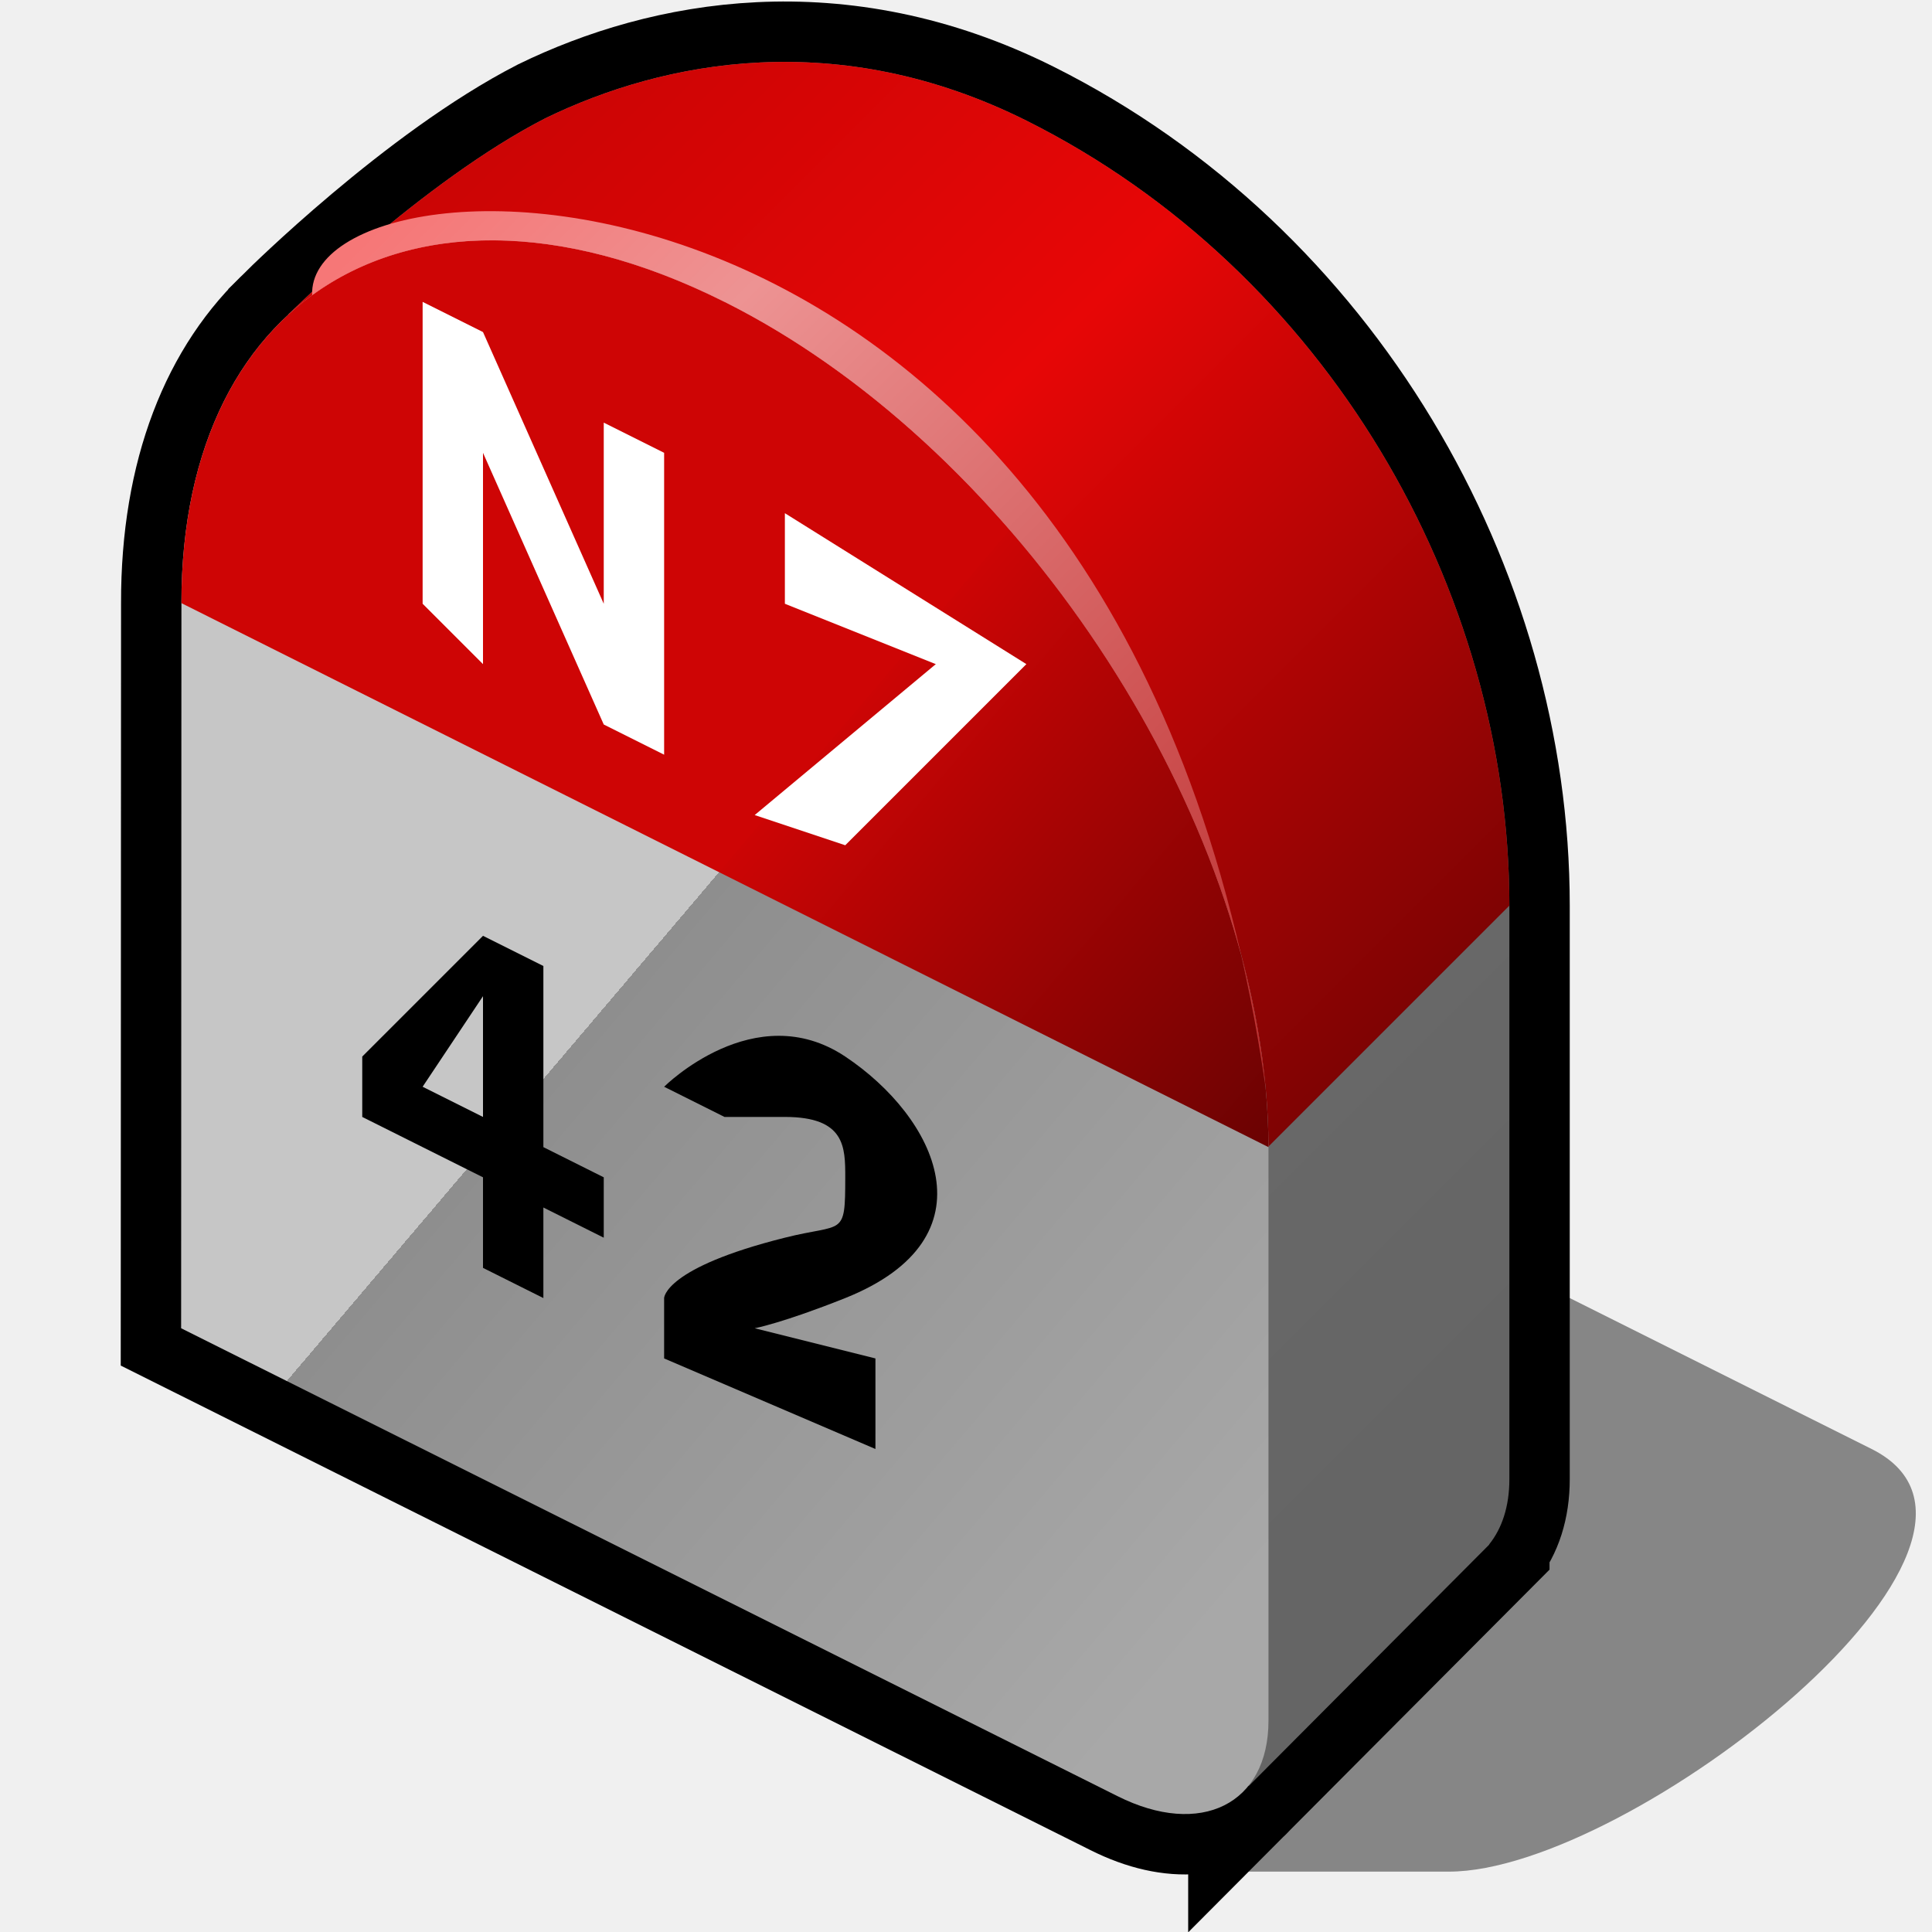
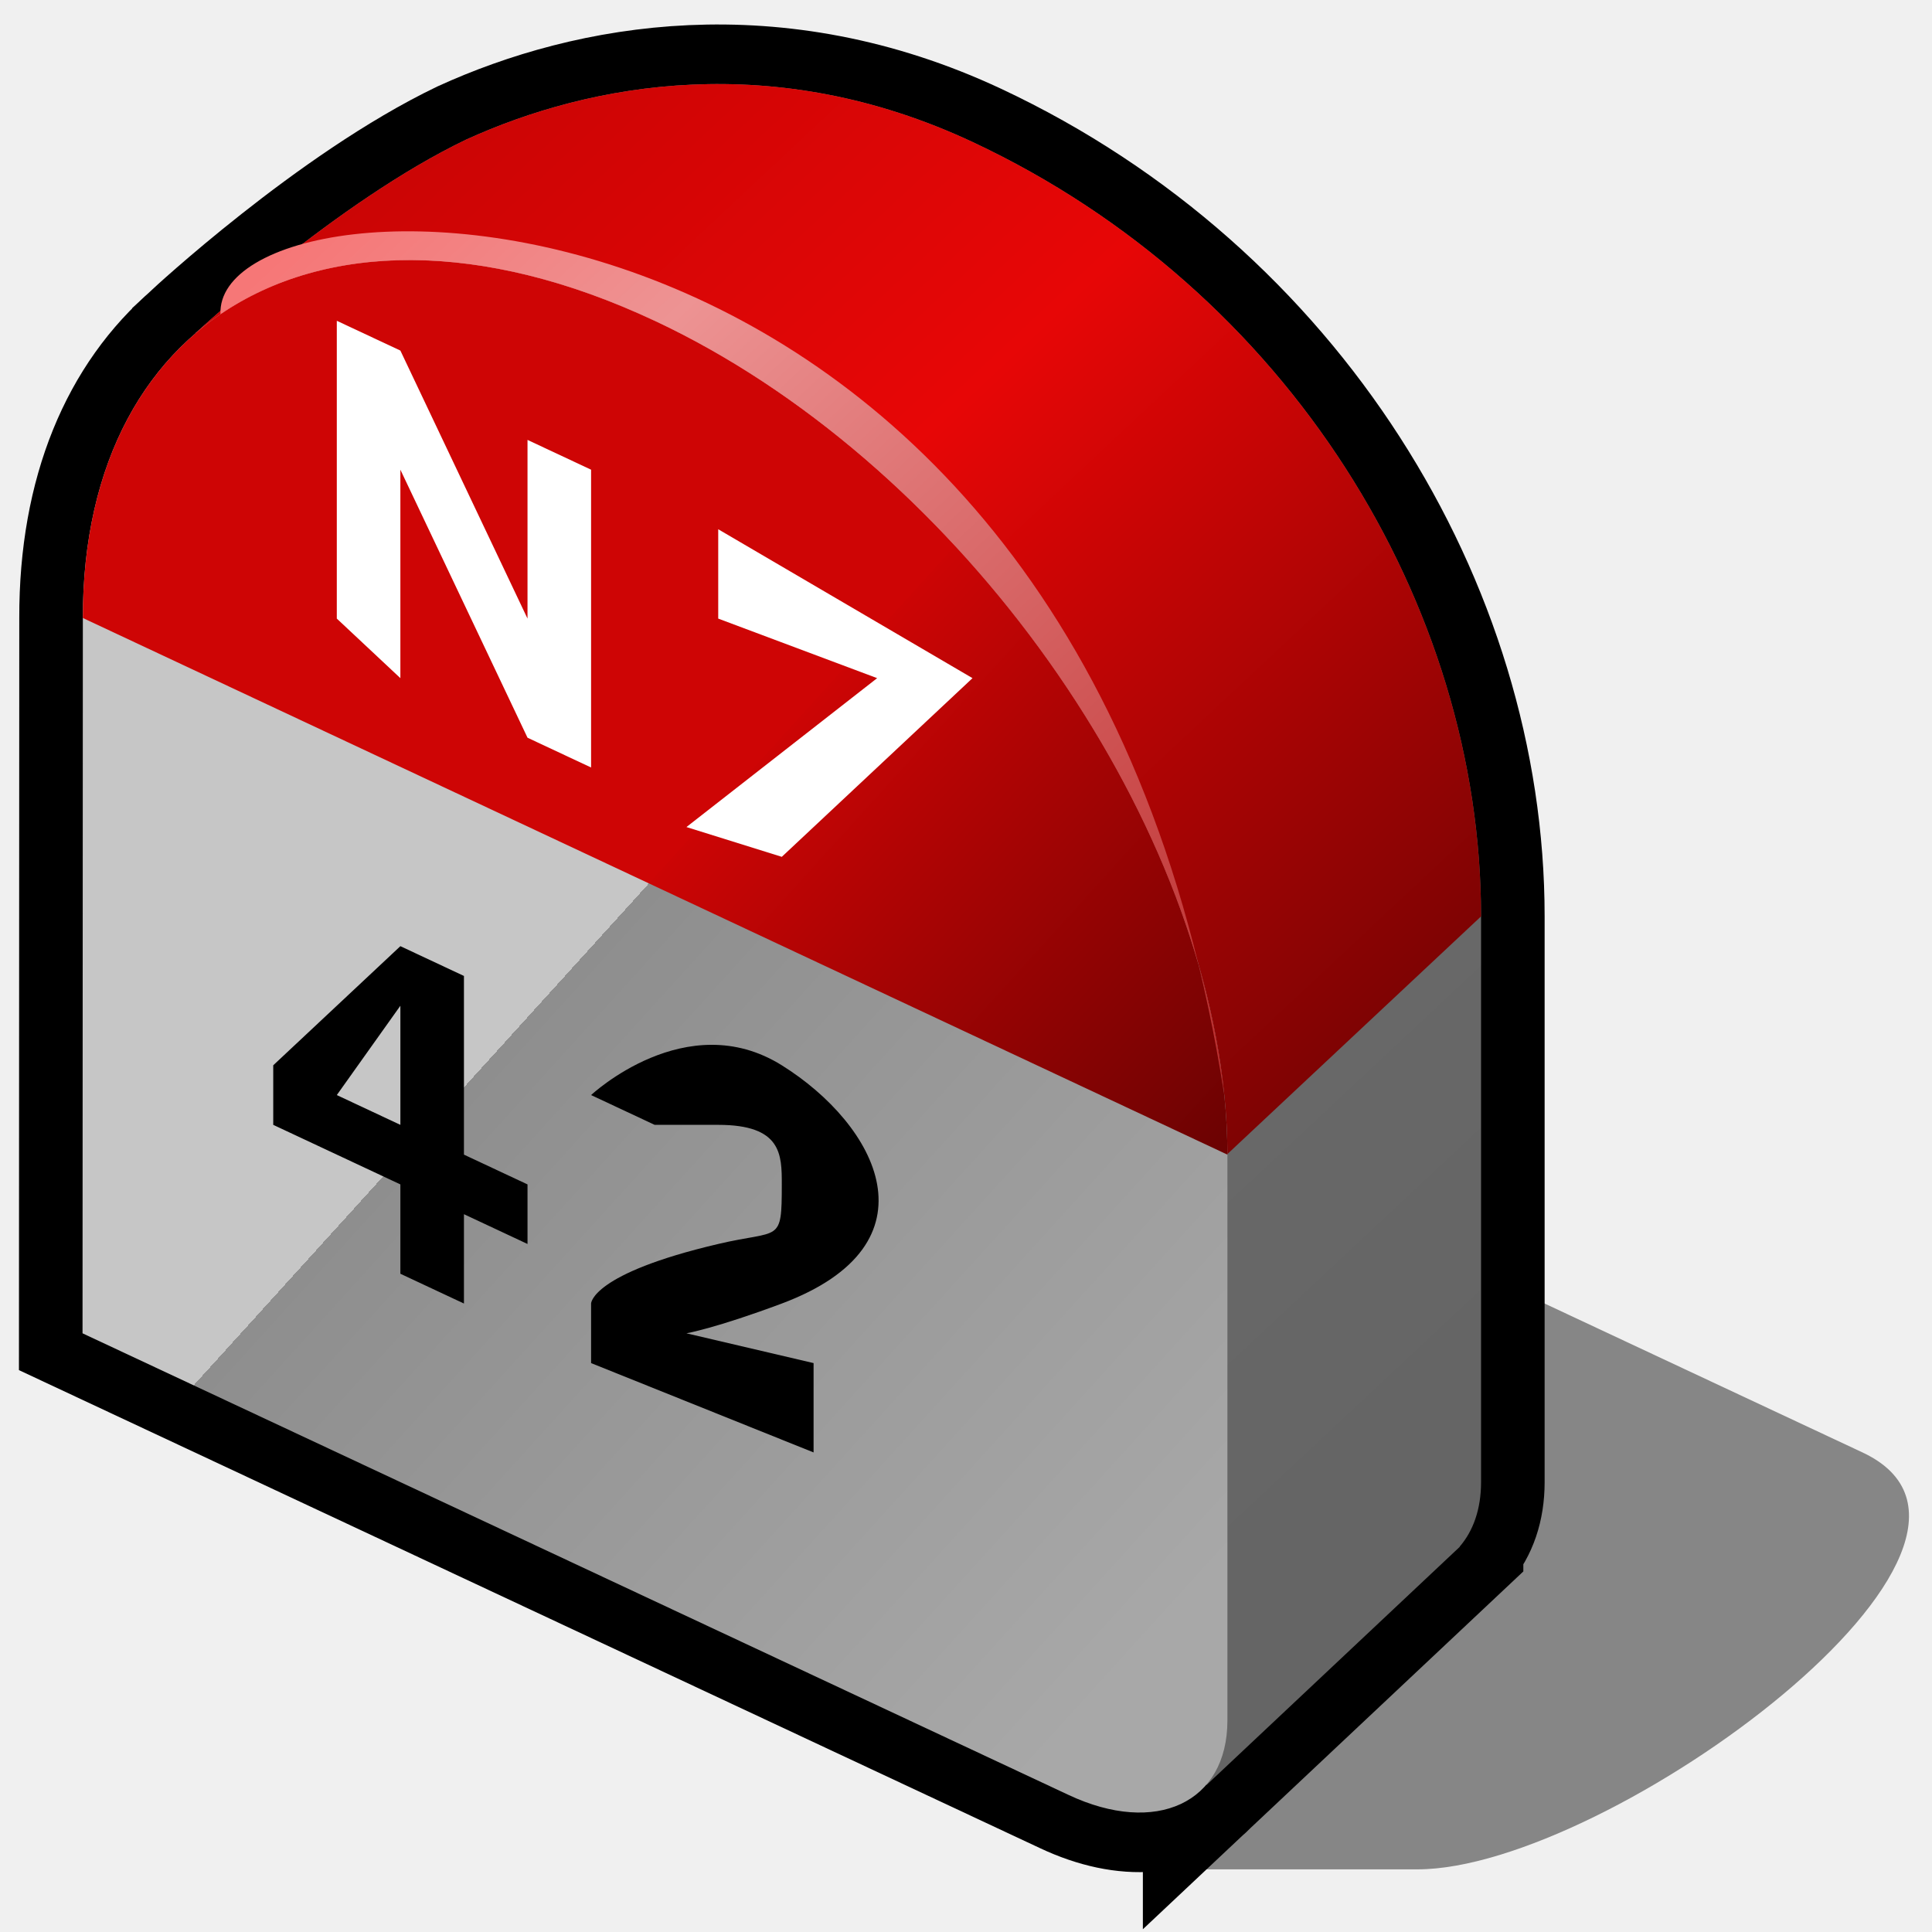
- <svg xmlns="http://www.w3.org/2000/svg" version="1.1" width="64" height="64" color-interpolation="linearRGB">
-   <g>
-     <path style="fill:#000000; fill-opacity:0.443" d="M62 50L50 44L40 64H48C54 64 68 53 62 50z" transform="matrix(1,0,0,1,0,-2)" />
-     <path style="fill:none; stroke:#000000; stroke-width:4" d="M49.33 51.17V51.16C49.75 50.64 50 49.91 50 49V30C50 19.52 43.94 8.97 34.01 4C27.77 0.88 22 2 18.06 3.92C14 6 9.56 10.41 9.56 10.41V10.42C7.32 12.46 6 15.72 6.01 19.98L6 44L37.02 59.5C38.87 60.43 40.48 60.23 41.36 59.16V59.17L49.33 51.17z" />
+ <svg xmlns="http://www.w3.org/2000/svg" version="1.1" width="28" height="28" color-interpolation="linearRGB" id="svg57">
+   <defs id="defs61" />
+   <g id="g55" transform="matrix(0.4606487,0,0,0.4315938,-1.567831,0.3332165)">
+     <path style="fill:#000000;fill-opacity:0.443" d="M 62,50 50,44 40,64 h 8 c 6,0 20,-11 14,-14 z" transform="translate(0,-2)" id="path2" />
+     <path style="fill:none;stroke:#000000;stroke-width:4" d="M 49.33,51.17 V 51.16 C 49.75,50.64 50,49.91 50,49 V 30 C 50,19.52 43.94,8.97 34.01,4 27.77,0.88 22,2 18.06,3.92 14,6 9.56,10.41 9.56,10.41 v 0.01 C 7.32,12.46 6,15.72 6.01,19.98 L 6,44 37.02,59.5 c 1.85,0.93 3.46,0.73 4.34,-0.34 v 0.01 z" id="path4" />
    <linearGradient id="gradient0" gradientUnits="userSpaceOnUse" x1="66" y1="-83.76" x2="122.5" y2="-27.25">
-       <stop offset="0.323" stop-color="#8e8787" />
-       <stop offset="0.567" stop-color="#6e6e6e" />
-       <stop offset="1" stop-color="#656565" />
+       <stop offset="0.323" stop-color="#8e8787" id="stop6" />
+       <stop offset="0.567" stop-color="#6e6e6e" id="stop8" />
+       <stop offset="1" stop-color="#656565" id="stop10" />
    </linearGradient>
-     <path style="fill:url(#gradient0)" d="M49.33 51.17V51.16C49.75 50.64 50 49.91 50 49V30C50 19.52 43.94 8.97 34.01 4C27.77 0.88 22 2 18.06 3.92C14 6 9.56 10.41 9.56 10.41V10.42L41.36 59.16V59.17L49.33 51.17z" />
+     <path style="fill:url(#gradient0)" d="M 49.33,51.17 V 51.16 C 49.75,50.64 50,49.91 50,49 V 30 C 50,19.52 43.94,8.97 34.01,4 27.77,0.88 22,2 18.06,3.92 14,6 9.56,10.41 9.56,10.41 v 0.01 l 31.8,48.74 v 0.01 z" id="path13" />
    <linearGradient id="gradient1" gradientUnits="userSpaceOnUse" x1="66" y1="-83.76" x2="122.5" y2="-27.25">
-       <stop offset="0.323" stop-color="#c90505" />
-       <stop offset="0.567" stop-color="#e70606" />
-       <stop offset="1" stop-color="#500202" />
+       <stop offset="0.323" stop-color="#c90505" id="stop15" />
+       <stop offset="0.567" stop-color="#e70606" id="stop17" />
+       <stop offset="1" stop-color="#500202" id="stop19" />
    </linearGradient>
-     <path style="fill:url(#gradient1)" d="M50 30C50 19.52 43.94 8.97 34.01 4C27.77 0.88 22 2 18.06 3.92C14 6 9.56 10.41 9.56 10.41V10.42L42 38L50 30z" />
+     <path style="fill:url(#gradient1)" d="M 50,30 C 50,19.52 43.94,8.97 34.01,4 27.77,0.88 22,2 18.06,3.92 14,6 9.56,10.41 9.56,10.41 v 0.01 L 42,38 Z" id="path22" />
    <linearGradient id="gradient2" gradientUnits="userSpaceOnUse" x1="63.39" y1="-60.15" x2="106.23" y2="-23.76">
-       <stop offset="0.489" stop-color="#c6c6c6" />
-       <stop offset="0" stop-color="#8e8e8e" />
-       <stop offset="1" stop-color="#a8a8a8" />
+       <stop offset="0.489" stop-color="#c6c6c6" id="stop24" />
+       <stop offset="0" stop-color="#8e8e8e" id="stop26" />
+       <stop offset="1" stop-color="#a8a8a8" id="stop28" />
    </linearGradient>
-     <path style="fill:url(#gradient2)" d="M24 10C14.06 5.01 6 9.48 6.01 19.98L6 44L37.02 59.5C39.77 60.88 42.02 59.77 42.02 57V38C42 27.52 33.94 14.97 24.01 10H24z" />
+     <path style="fill:url(#gradient2)" d="M 24,10 C 14.06,5.01 6,9.48 6.01,19.98 L 6,44 37.02,59.5 c 2.75,1.38 5,0.27 5,-2.5 V 38 C 42,27.52 33.94,14.97 24.01,10 Z" id="path31" />
    <linearGradient id="gradient3" gradientUnits="userSpaceOnUse" x1="63.39" y1="-60.15" x2="106.23" y2="-23.76">
-       <stop offset="0.489" stop-color="#ce0505" />
-       <stop offset="0" stop-color="#cc0505" />
-       <stop offset="1" stop-color="#3e0101" />
+       <stop offset="0.489" stop-color="#ce0505" id="stop33" />
+       <stop offset="0" stop-color="#cc0505" id="stop35" />
+       <stop offset="1" stop-color="#3e0101" id="stop37" />
    </linearGradient>
-     <path style="fill:url(#gradient3)" d="M24 10C14.06 5.01 6 9.48 6.01 19.98L42.02 38C42 27.52 33.94 14.97 24.01 10H24z" />
+     <path style="fill:url(#gradient3)" d="M 24,10 C 14.06,5.01 6,9.48 6.01,19.98 L 42.02,38 C 42,27.52 33.94,14.97 24.01,10 Z" id="path40" />
    <linearGradient id="gradient4" gradientUnits="userSpaceOnUse" x1="15.05" y1="4.93" x2="44.02" y2="33.9">
-       <stop offset="0" stop-color="#f67777" />
-       <stop offset="0.25" stop-color="#ed9393" />
-       <stop offset="1" stop-color="#bc2d2d" />
+       <stop offset="0" stop-color="#f67777" id="stop42" />
+       <stop offset="0.25" stop-color="#ed9393" id="stop44" />
+       <stop offset="1" stop-color="#bc2d2d" id="stop46" />
    </linearGradient>
-     <path style="fill:url(#gradient4)" d="M24 10H24C33.31 14.66 40.97 25.97 41.92 36C37.25 3.62 10.12 4.5 10.34 9.78C13.64 7.38 18.53 7.26 24 10H24z" />
-     <path style="fill:#ffffff" d="M14 20V10L16 11L20 20V14L22 15V25L20 24L16 15V22L14 20z            M26 17L34 22L28 28L25 27L31 22L26 20V17z" />
-     <path style="fill:#000000" d="M16 31L18 32V38L20 39V41L18 40V43L16 42V39L12 37V35L16 31V33L14 36L16 37V33            M24 37L22 36C22 36 25 33 28 35C31 37 33 41 28 43C25.92 43.83 25 44 25 44L29 45V48L22 45V43C22 43 22 42 26 41C27.94 40.51 28 41 28 39C28 38 28 37 26 37" />
+     <path style="fill:url(#gradient4)" d="m 24,10 v 0 C 33.31,14.66 40.97,25.97 41.92,36 37.25,3.62 10.12,4.5 10.34,9.78 13.64,7.38 18.53,7.26 24,10 Z" id="path49" />
+     <path style="fill:#ffffff" d="M 14,20 V 10 l 2,1 4,9 v -6 l 2,1 v 10 l -2,-1 -4,-9 v 7 z m 12,-3 8,5 -6,6 -3,-1 6,-5 -5,-2 z" id="path51" />
+     <path style="fill:#000000" d="m 16,31 2,1 v 6 l 2,1 v 2 l -2,-1 v 3 l -2,-1 v -3 l -4,-2 v -2 l 4,-4 v 2 l -2,3 2,1 v -4 m 8,4 -2,-1 c 0,0 3,-3 6,-1 3,2 5,6 0,8 -2.08,0.83 -3,1 -3,1 l 4,1 v 3 l -7,-3 v -2 c 0,0 0,-1 4,-2 1.94,-0.49 2,0 2,-2 0,-1 0,-2 -2,-2" id="path53" />
  </g>
</svg>
